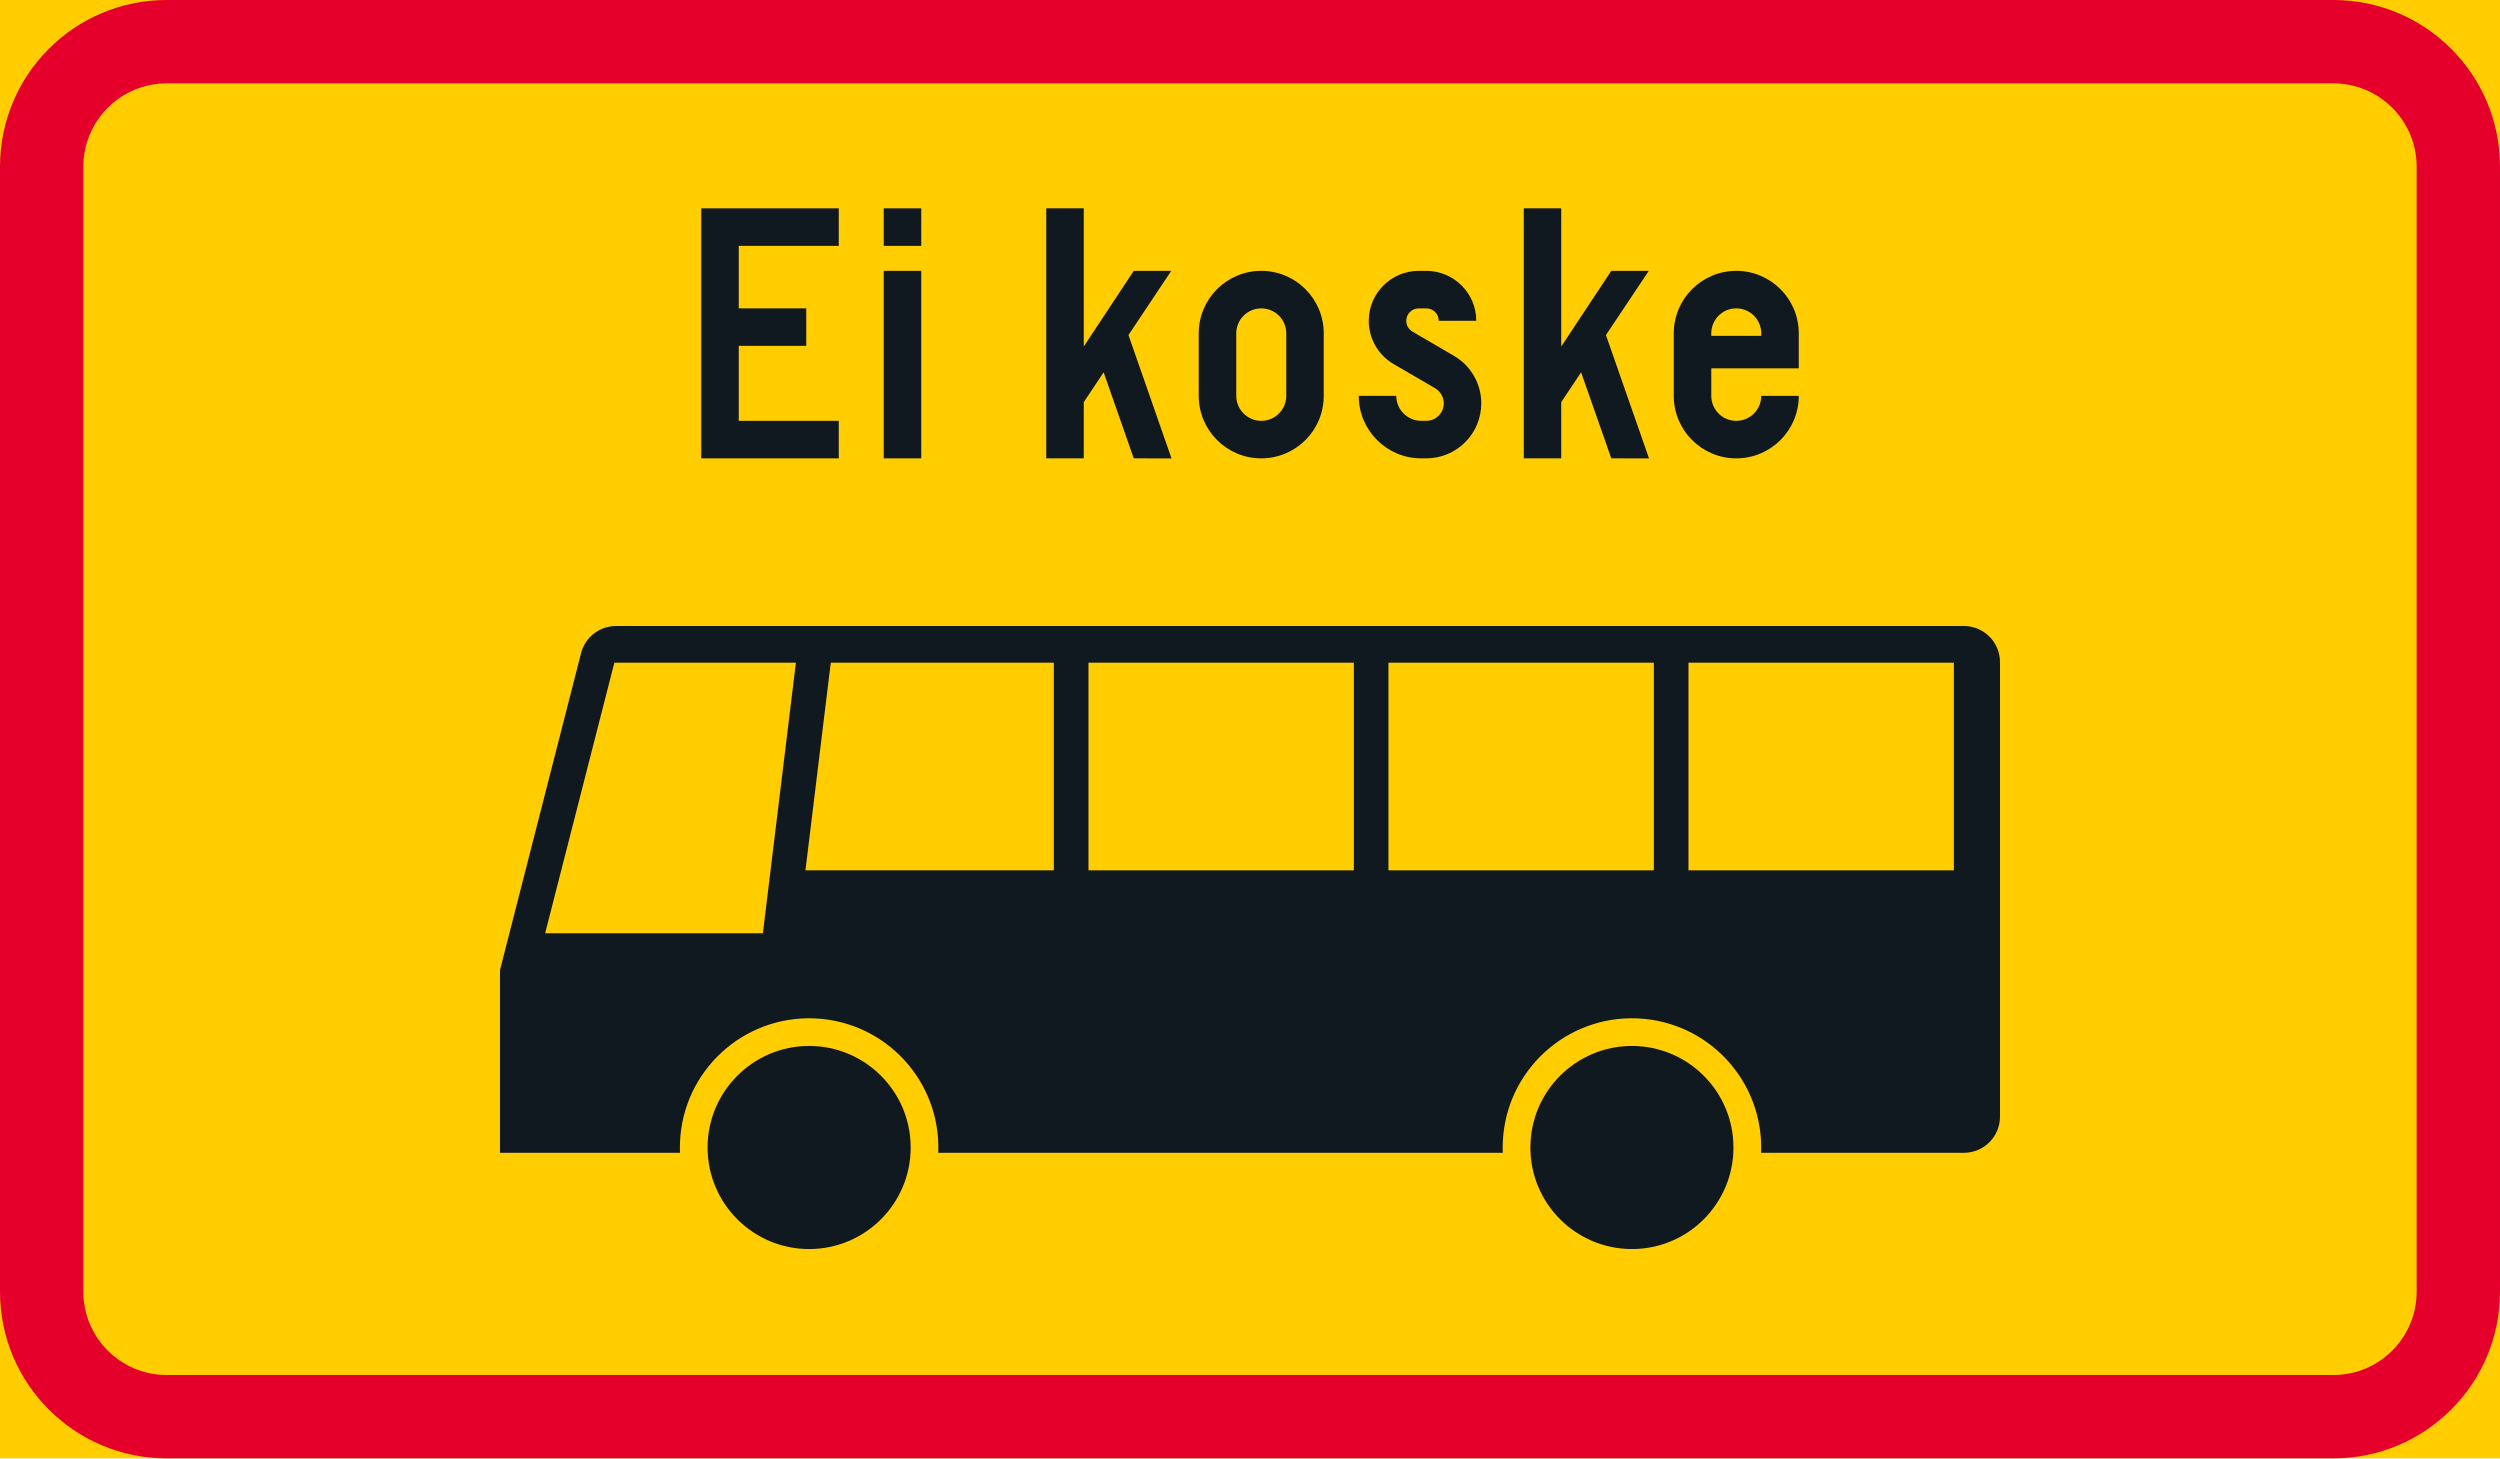
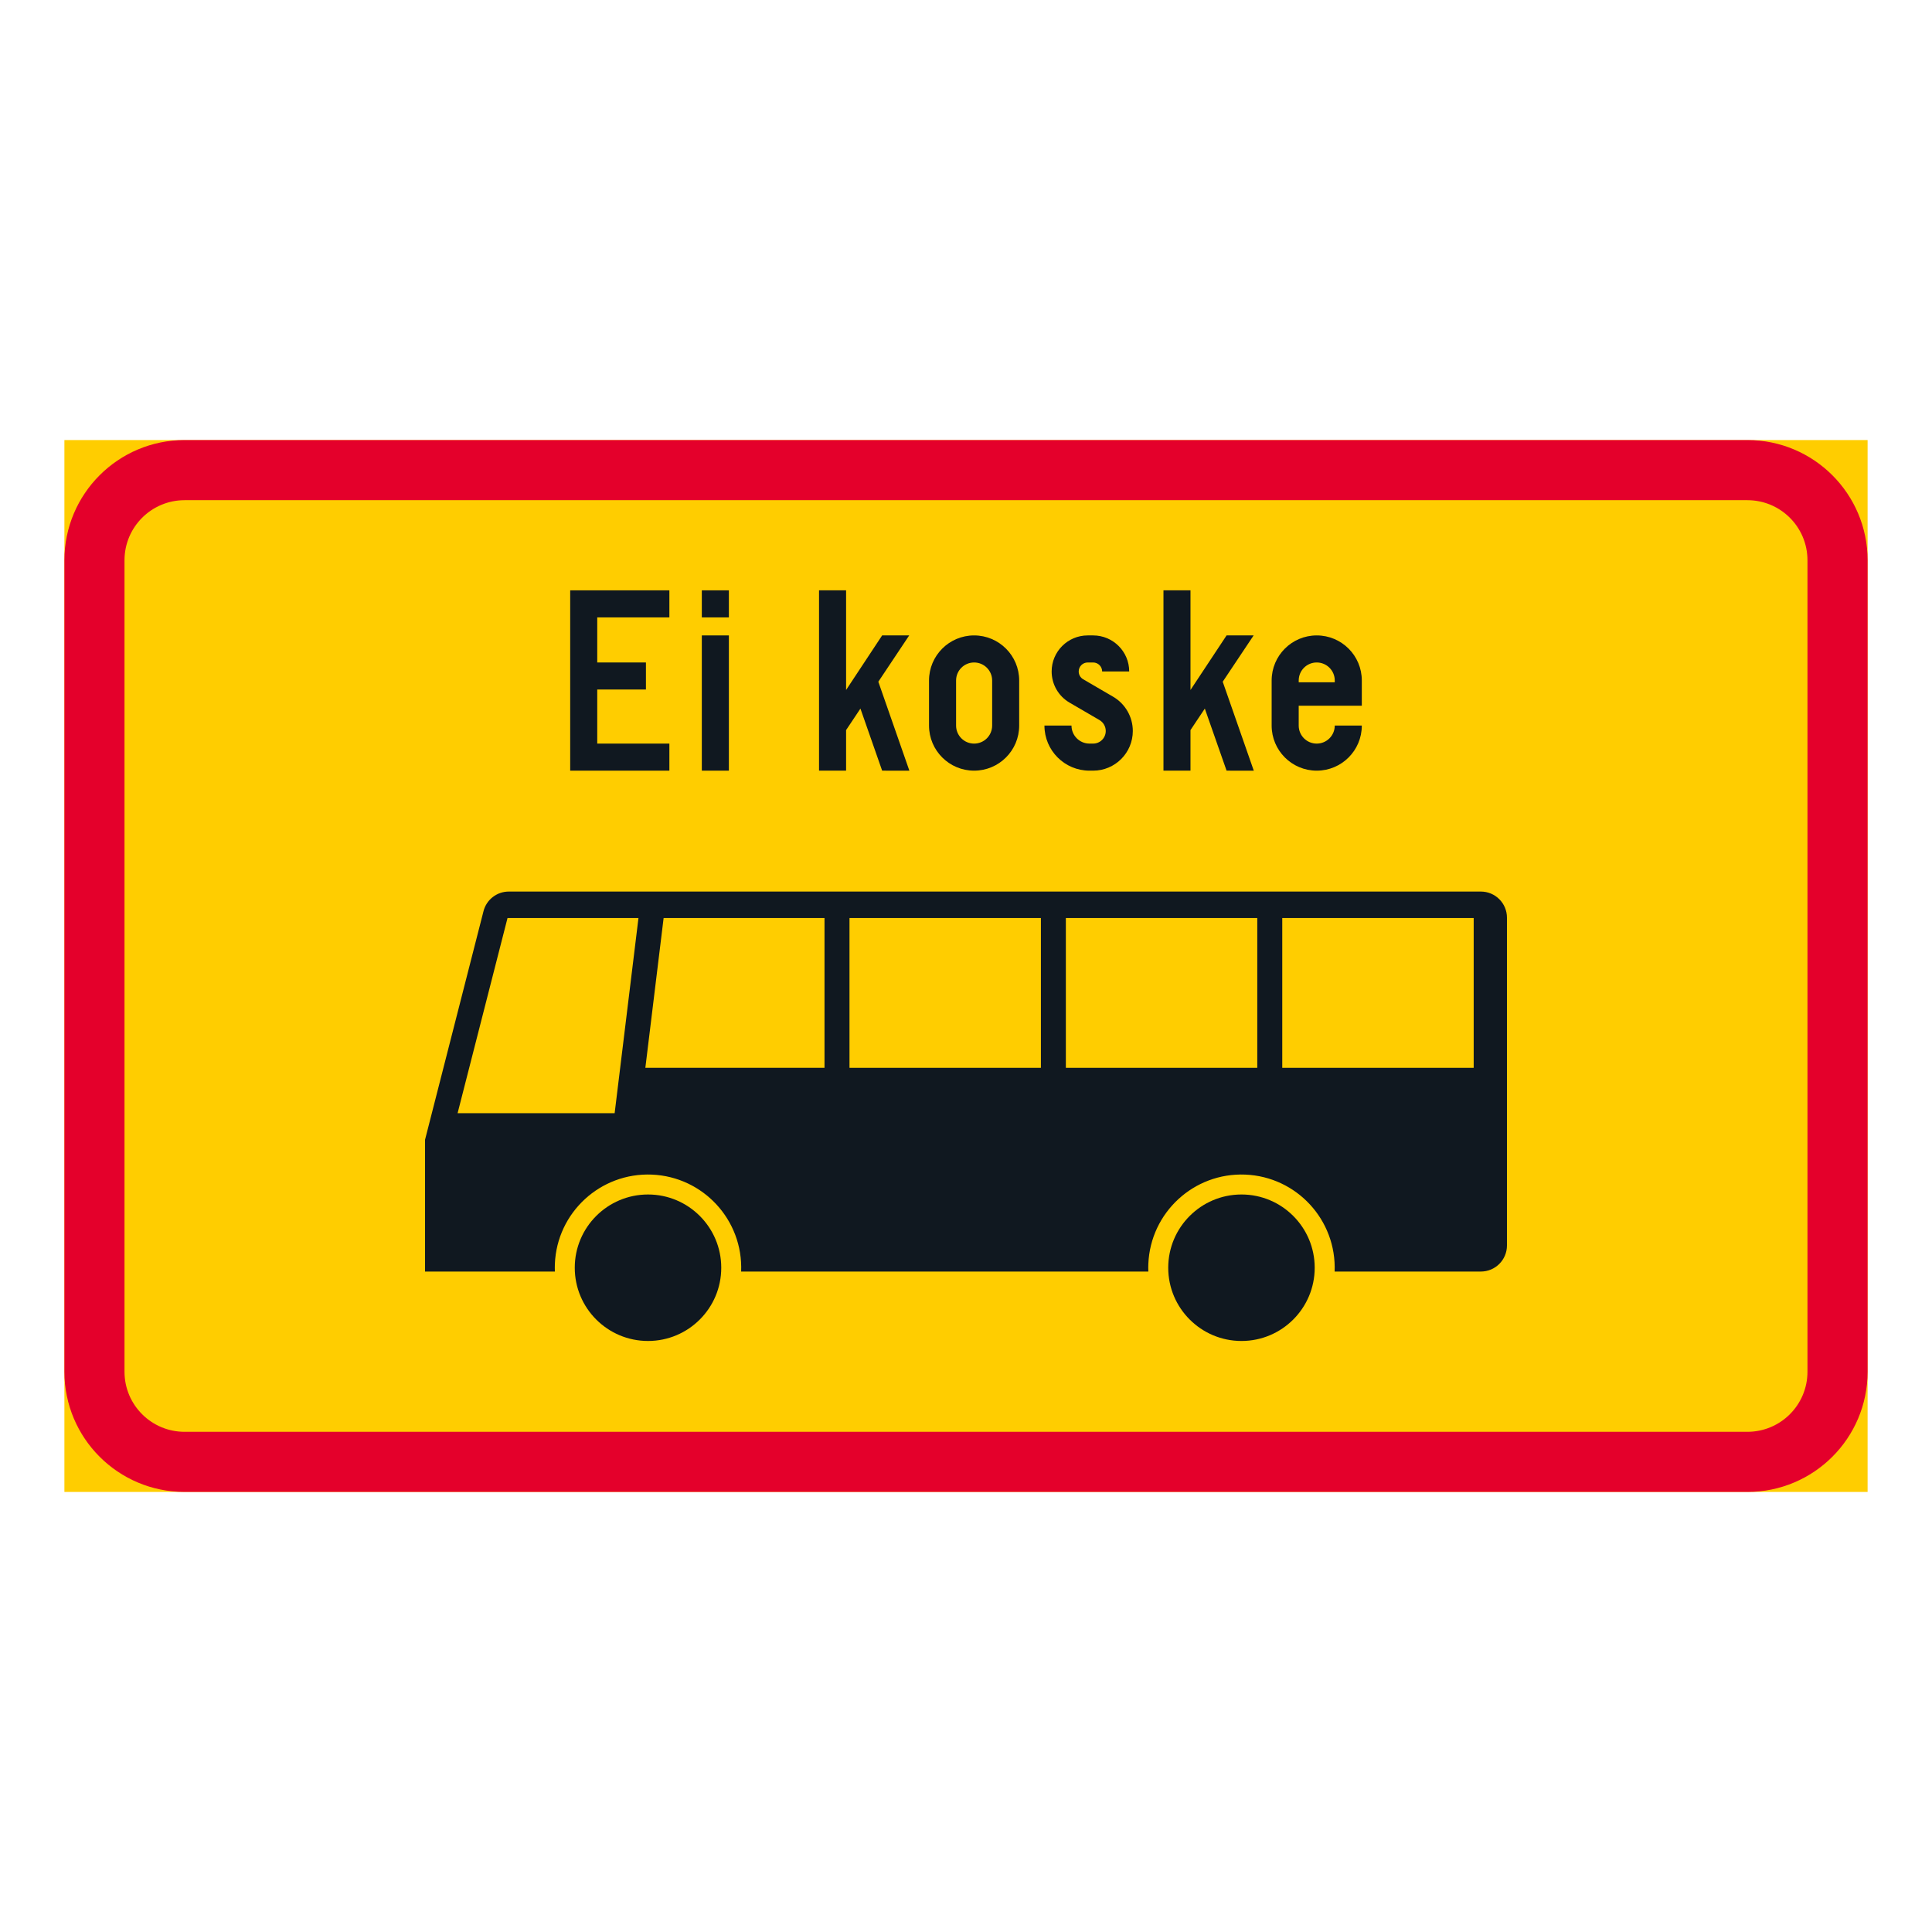
- <svg xmlns="http://www.w3.org/2000/svg" version="1.1" id="Layer_1" x="0px" y="0px" width="396.849" height="231.499" viewBox="0 0 396.849 231.499" xml:space="preserve">
-   <defs id="defs1073" />
-   <g id="LWPOLYLINE_52_" transform="translate(-14.174,-96.849)">
-     <rect x="14.174" y="96.849" style="fill:#ffcd00" width="396.849" height="231.499" id="rect1007" />
+ <svg xmlns="http://www.w3.org/2000/svg" version="1.1" id="Layer_1" x="0px" y="0px" width="425.197px" height="425.196px" viewBox="0 0 425.197 425.196" style="enable-background:new 0 0 425.197 425.196;" xml:space="preserve">
+   <g id="LWPOLYLINE_52_">
+     <rect x="14.174" y="96.849" style="fill:#FFCD00;" width="396.849" height="231.499" />
  </g>
-   <g id="LWPOLYLINE_87_" transform="translate(-14.174,-96.849)">
-     <path style="fill:#e4002b" d="m 40.627,328.348 h 343.941 c 14.608,0 26.454,-11.846 26.454,-26.459 V 123.307 c 0,-14.613 -11.846,-26.458 -26.454,-26.458 H 40.627 c -14.608,0 -26.453,11.845 -26.453,26.458 v 178.582 c 0,14.613 11.845,26.459 26.453,26.459 z" id="path1010" />
+   <g id="LWPOLYLINE_87_">
+     <path style="fill:#E4002B;" d="M40.627,328.348h343.941c14.608,0,26.454-11.846,26.454-26.459V123.307   c0-14.613-11.846-26.458-26.454-26.458H40.627c-14.608,0-26.453,11.845-26.453,26.458v178.582   C14.174,316.502,26.019,328.348,40.627,328.348z" />
  </g>
-   <g id="LWPOLYLINE_86_" transform="translate(-14.174,-96.849)">
-     <path style="fill:#ffcd00" d="m 40.627,315.116 h 343.941 c 7.305,0 13.223,-5.918 13.223,-13.228 V 123.307 c 0,-7.304 -5.918,-13.227 -13.223,-13.227 H 40.627 c -7.304,0 -13.227,5.923 -13.227,13.227 v 178.582 c 0.001,7.309 5.924,13.227 13.227,13.227 z" id="path1013" />
+   <g id="LWPOLYLINE_86_">
+     <path style="fill:#FFCD00;" d="M40.627,315.116h343.941c7.305,0,13.223-5.918,13.223-13.228V123.307   c0-7.304-5.918-13.227-13.223-13.227H40.627c-7.304,0-13.227,5.923-13.227,13.227v178.582   C27.401,309.198,33.324,315.116,40.627,315.116z" />
  </g>
-   <g id="LWPOLYLINE_53_" transform="translate(-14.174,-96.849)">
-     <polygon style="fill:#101820" points="147.318,163.652 131.442,163.652 131.442,151.748 142.157,151.748 142.157,145.798 131.442,145.798 131.442,135.877 147.318,135.877 147.318,129.922 125.488,129.922 125.488,169.607 147.318,169.607 " id="polygon1016" />
+   <g id="LWPOLYLINE_53_">
+     <polygon style="fill:#101820;" points="125.488,169.607 147.318,169.607 147.318,163.652 131.442,163.652 131.442,151.748    142.157,151.748 142.157,145.798 131.442,145.798 131.442,135.877 147.318,135.877 147.318,129.922 125.488,129.922  " />
  </g>
-   <g id="LWPOLYLINE_54_" transform="translate(-14.174,-96.849)">
-     <rect x="154.458" y="139.844" style="fill:#101820" width="5.955" height="29.764" id="rect1019" />
+   <g id="LWPOLYLINE_54_">
+     <rect x="154.458" y="139.844" style="fill:#101820;" width="5.955" height="29.764" />
  </g>
-   <g id="LWPOLYLINE_55_" transform="translate(-14.174,-96.849)">
-     <rect x="154.458" y="129.922" style="fill:#101820" width="5.955" height="5.955" id="rect1022" />
+   <g id="LWPOLYLINE_55_">
+     <rect x="154.458" y="129.922" style="fill:#101820;" width="5.955" height="5.955" />
  </g>
-   <g id="LWPOLYLINE_56_" transform="translate(-14.174,-96.849)">
-     <polygon style="fill:#101820" points="180.255,129.922 186.209,129.922 186.209,151.854 194.143,139.844 200.097,139.844 193.304,150.034 200.138,169.616 194.143,169.607 189.365,155.947 186.209,160.68 186.209,169.607 180.255,169.607 " id="polygon1025" />
+   <g id="LWPOLYLINE_56_">
+     <polygon style="fill:#101820;" points="186.209,169.607 180.255,169.607 180.255,129.922 186.209,129.922 186.209,151.854    194.143,139.844 200.097,139.844 193.304,150.034 200.138,169.616 194.143,169.607 189.365,155.947 186.209,160.68  " />
  </g>
-   <g id="LWPOLYLINE_57_" transform="translate(-14.174,-96.849)">
-     <path style="fill:#101820" d="m 204.46,159.687 c 0,5.48 4.446,9.921 9.922,9.921 5.48,0 9.921,-4.44 9.921,-9.921 v -9.922 c 0,-5.48 -4.44,-9.921 -9.921,-9.921 -5.476,0 -9.922,4.44 -9.922,9.921 z" id="path1028" />
+   <g id="LWPOLYLINE_57_">
+     <path style="fill:#101820;" d="M204.46,159.687c0,5.48,4.446,9.921,9.922,9.921c5.48,0,9.921-4.44,9.921-9.921v-9.922   c0-5.48-4.44-9.921-9.921-9.921c-5.476,0-9.922,4.44-9.922,9.921V159.687z" />
  </g>
-   <g id="LWPOLYLINE_59_" transform="translate(-14.174,-96.849)">
-     <path style="fill:#101820" d="m 229.862,159.687 c 0,5.48 4.44,9.921 9.921,9.921 h 0.791 c 4.824,0 8.736,-3.912 8.736,-8.731 0,-3.104 -1.651,-5.978 -4.341,-7.546 l -6.582,-3.839 c -0.61,-0.355 -0.984,-1.003 -0.984,-1.714 0,-1.095 0.889,-1.979 1.983,-1.979 h 1.188 c 1.095,0 1.988,0.885 1.988,1.979 h 5.954 c 0,-4.382 -3.556,-7.934 -7.942,-7.934 h -1.188 c -4.382,0 -7.938,3.552 -7.938,7.934 0,2.826 1.501,5.435 3.939,6.857 l 6.591,3.839 c 0.848,0.501 1.377,1.413 1.377,2.402 0,1.537 -1.24,2.776 -2.781,2.776 h -0.791 c -2.193,0 -3.967,-1.777 -3.967,-3.966 h -5.954 z" id="path1031" />
+   <g id="LWPOLYLINE_59_">
+     <path style="fill:#101820;" d="M229.862,159.687c0,5.48,4.44,9.921,9.921,9.921h0.791c4.824,0,8.736-3.912,8.736-8.731   c0-3.104-1.651-5.978-4.341-7.546l-6.582-3.839c-0.61-0.355-0.984-1.003-0.984-1.714c0-1.095,0.889-1.979,1.983-1.979h1.188   c1.095,0,1.988,0.885,1.988,1.979h5.954c0-4.382-3.556-7.934-7.942-7.934h-1.188c-4.382,0-7.938,3.552-7.938,7.934   c0,2.826,1.501,5.435,3.939,6.857l6.591,3.839c0.848,0.501,1.377,1.413,1.377,2.402c0,1.537-1.24,2.776-2.781,2.776h-0.791   c-2.193,0-3.967-1.777-3.967-3.966H229.862z" />
  </g>
-   <g id="LWPOLYLINE_60_" transform="translate(-14.174,-96.849)">
-     <polygon style="fill:#101820" points="256.057,129.922 262.003,129.922 262.003,151.854 269.946,139.844 275.9,139.844 269.097,150.034 275.937,169.616 269.946,169.607 265.158,155.947 262.003,160.68 262.003,169.607 256.057,169.607 " id="polygon1034" />
+   <g id="LWPOLYLINE_60_">
+     <polygon style="fill:#101820;" points="262.003,169.607 256.057,169.607 256.057,129.922 262.003,129.922 262.003,151.854    269.946,139.844 275.9,139.844 269.097,150.034 275.937,169.616 269.946,169.607 265.158,155.947 262.003,160.68  " />
  </g>
-   <g id="LWPOLYLINE_61_" transform="translate(-14.174,-96.849)">
-     <path style="fill:#101820" d="m 293.754,159.687 h 5.955 c 0,5.48 -4.441,9.921 -9.922,9.921 -5.479,0 -9.921,-4.44 -9.921,-9.921 v -9.922 c 0,-5.48 4.441,-9.921 9.921,-9.921 5.48,0 9.922,4.44 9.922,9.921 v 5.554 h -13.888 v 4.368 c 0,2.188 1.769,3.966 3.966,3.966 2.189,-0.001 3.967,-1.778 3.967,-3.966 z" id="path1037" />
+   <g id="LWPOLYLINE_61_">
+     <path style="fill:#101820;" d="M293.754,159.687h5.955c0,5.48-4.441,9.921-9.922,9.921c-5.479,0-9.921-4.44-9.921-9.921v-9.922   c0-5.48,4.441-9.921,9.921-9.921c5.48,0,9.922,4.44,9.922,9.921v5.554h-13.888v4.368c0,2.188,1.769,3.966,3.966,3.966   C291.976,163.652,293.754,161.875,293.754,159.687z" />
  </g>
-   <g id="CIRCLE_2_" transform="translate(-14.174,-96.849)">
-     <path style="fill:#101820" d="m 158.735,279.006 c 0,-8.9 -7.218,-16.122 -16.118,-16.122 -8.904,0 -16.122,7.222 -16.122,16.122 0,8.899 7.218,16.117 16.122,16.117 8.9,0 16.118,-7.218 16.118,-16.117 z" id="path1040" />
+   <g id="CIRCLE_2_">
+     <path style="fill:#101820;" d="M158.735,279.006c0-8.9-7.218-16.122-16.118-16.122c-8.904,0-16.122,7.222-16.122,16.122   c0,8.899,7.218,16.117,16.122,16.117C151.517,295.123,158.735,287.905,158.735,279.006L158.735,279.006z" />
  </g>
-   <g id="LWPOLYLINE_63_" transform="translate(-14.174,-96.849)">
-     <path style="fill:#101820" d="m 293.727,279.845 h 32.181 c 3.173,0 5.745,-2.571 5.745,-5.745 v -72.139 c 0,-3.174 -2.572,-5.745 -5.745,-5.745 H 111.973 c -2.621,0 -4.915,1.778 -5.563,4.317 l -12.866,50.3 v 29.012 h 28.573 c -0.022,-0.562 -0.022,-1.122 0,-1.678 0.461,-11.317 10.013,-20.121 21.334,-19.66 11.321,0.465 20.12,10.012 19.66,21.338 h 89.617 c -0.027,-0.562 -0.027,-1.122 0,-1.678 0.465,-11.317 10.013,-20.121 21.338,-19.66 11.317,0.465 20.117,10.012 19.661,21.338 z" id="path1043" />
+   <g id="LWPOLYLINE_63_">
+     <path style="fill:#101820;" d="M293.727,279.845h32.181c3.173,0,5.745-2.571,5.745-5.745v-72.139c0-3.174-2.572-5.745-5.745-5.745   H111.973c-2.621,0-4.915,1.778-5.563,4.317l-12.866,50.3v29.012h28.573c-0.022-0.562-0.022-1.122,0-1.678   c0.461-11.317,10.013-20.121,21.334-19.66c11.321,0.465,20.12,10.012,19.66,21.338h89.617c-0.027-0.562-0.027-1.122,0-1.678   c0.465-11.317,10.013-20.121,21.338-19.66C285.383,258.972,294.183,268.519,293.727,279.845z" />
  </g>
-   <g id="ELLIPSE_2_" transform="translate(-14.174,-96.849)">
-     <path style="fill:#101820" d="m 289.341,279.006 c 0,-8.9 -7.213,-16.122 -16.113,-16.122 -8.899,0 -16.122,7.222 -16.122,16.122 0,8.899 7.223,16.117 16.122,16.117 8.9,0 16.113,-7.218 16.113,-16.117" id="path1046" />
+   <g id="ELLIPSE_2_">
+     <path style="fill:#101820;" d="M289.341,279.006c0-8.9-7.213-16.122-16.113-16.122c-8.899,0-16.122,7.222-16.122,16.122   c0,8.899,7.223,16.117,16.122,16.117C282.128,295.123,289.341,287.905,289.341,279.006" />
  </g>
-   <g id="LWPOLYLINE_58_" transform="translate(-14.174,-96.849)">
-     <path style="fill:#ffcd00" d="m 210.416,159.687 c 0,2.188 1.778,3.966 3.967,3.966 2.193,0 3.971,-1.777 3.971,-3.966 v -9.922 c 0,-2.193 -1.777,-3.967 -3.971,-3.967 -2.188,0 -3.967,1.773 -3.967,3.967 z" id="path1049" />
+   <g id="LWPOLYLINE_58_">
+     <path style="fill:#FFCD00;" d="M210.416,159.687c0,2.188,1.778,3.966,3.967,3.966c2.193,0,3.971-1.777,3.971-3.966v-9.922   c0-2.193-1.777-3.967-3.971-3.967c-2.188,0-3.967,1.773-3.967,3.967V159.687z" />
  </g>
-   <g id="LWPOLYLINE_62_" transform="translate(-14.174,-96.849)">
-     <path style="fill:#ffcd00" d="m 285.822,150.161 h 7.933 v -0.396 c 0,-2.193 -1.778,-3.967 -3.967,-3.967 -2.197,0 -3.966,1.773 -3.966,3.967 z" id="path1052" />
+   <g id="LWPOLYLINE_62_">
+     <path style="fill:#FFCD00;" d="M285.822,150.161h7.933v-0.396c0-2.193-1.778-3.967-3.967-3.967c-2.197,0-3.966,1.773-3.966,3.967   V150.161z" />
  </g>
-   <g id="LWPOLYLINE_64_" transform="translate(-14.174,-96.849)">
-     <polygon style="fill:#ffcd00" points="140.515,202.043 111.695,202.043 100.708,244.992 135.272,244.992 " id="polygon1055" />
+   <g id="LWPOLYLINE_64_">
+     <polygon style="fill:#FFCD00;" points="100.708,244.992 135.272,244.992 140.515,202.043 111.695,202.043  " />
  </g>
-   <g id="LWPOLYLINE_65_" transform="translate(-14.174,-96.849)">
-     <polygon style="fill:#ffcd00" points="181.458,202.043 146.05,202.043 142.029,235.007 181.458,235.007 " id="polygon1058" />
+   <g id="LWPOLYLINE_65_">
+     <polygon style="fill:#FFCD00;" points="142.029,235.007 181.458,235.007 181.458,202.043 146.05,202.043  " />
  </g>
-   <g id="LWPOLYLINE_66_" transform="translate(-14.174,-96.849)">
-     <rect x="186.958" y="202.043" style="fill:#ffcd00" width="42.124" height="32.964" id="rect1061" />
+   <g id="LWPOLYLINE_66_">
+     <rect x="186.958" y="202.043" style="fill:#FFCD00;" width="42.124" height="32.964" />
  </g>
-   <g id="LWPOLYLINE_67_" transform="translate(-14.174,-96.849)">
-     <rect x="234.576" y="202.043" style="fill:#ffcd00" width="42.127" height="32.964" id="rect1064" />
+   <g id="LWPOLYLINE_67_">
+     <rect x="234.576" y="202.043" style="fill:#FFCD00;" width="42.127" height="32.964" />
  </g>
-   <g id="LWPOLYLINE_68_" transform="translate(-14.174,-96.849)">
-     <rect x="282.202" y="202.043" style="fill:#ffcd00" width="42.128" height="32.964" id="rect1067" />
+   <g id="LWPOLYLINE_68_">
+     <rect x="282.202" y="202.043" style="fill:#FFCD00;" width="42.128" height="32.964" />
  </g>
</svg>
